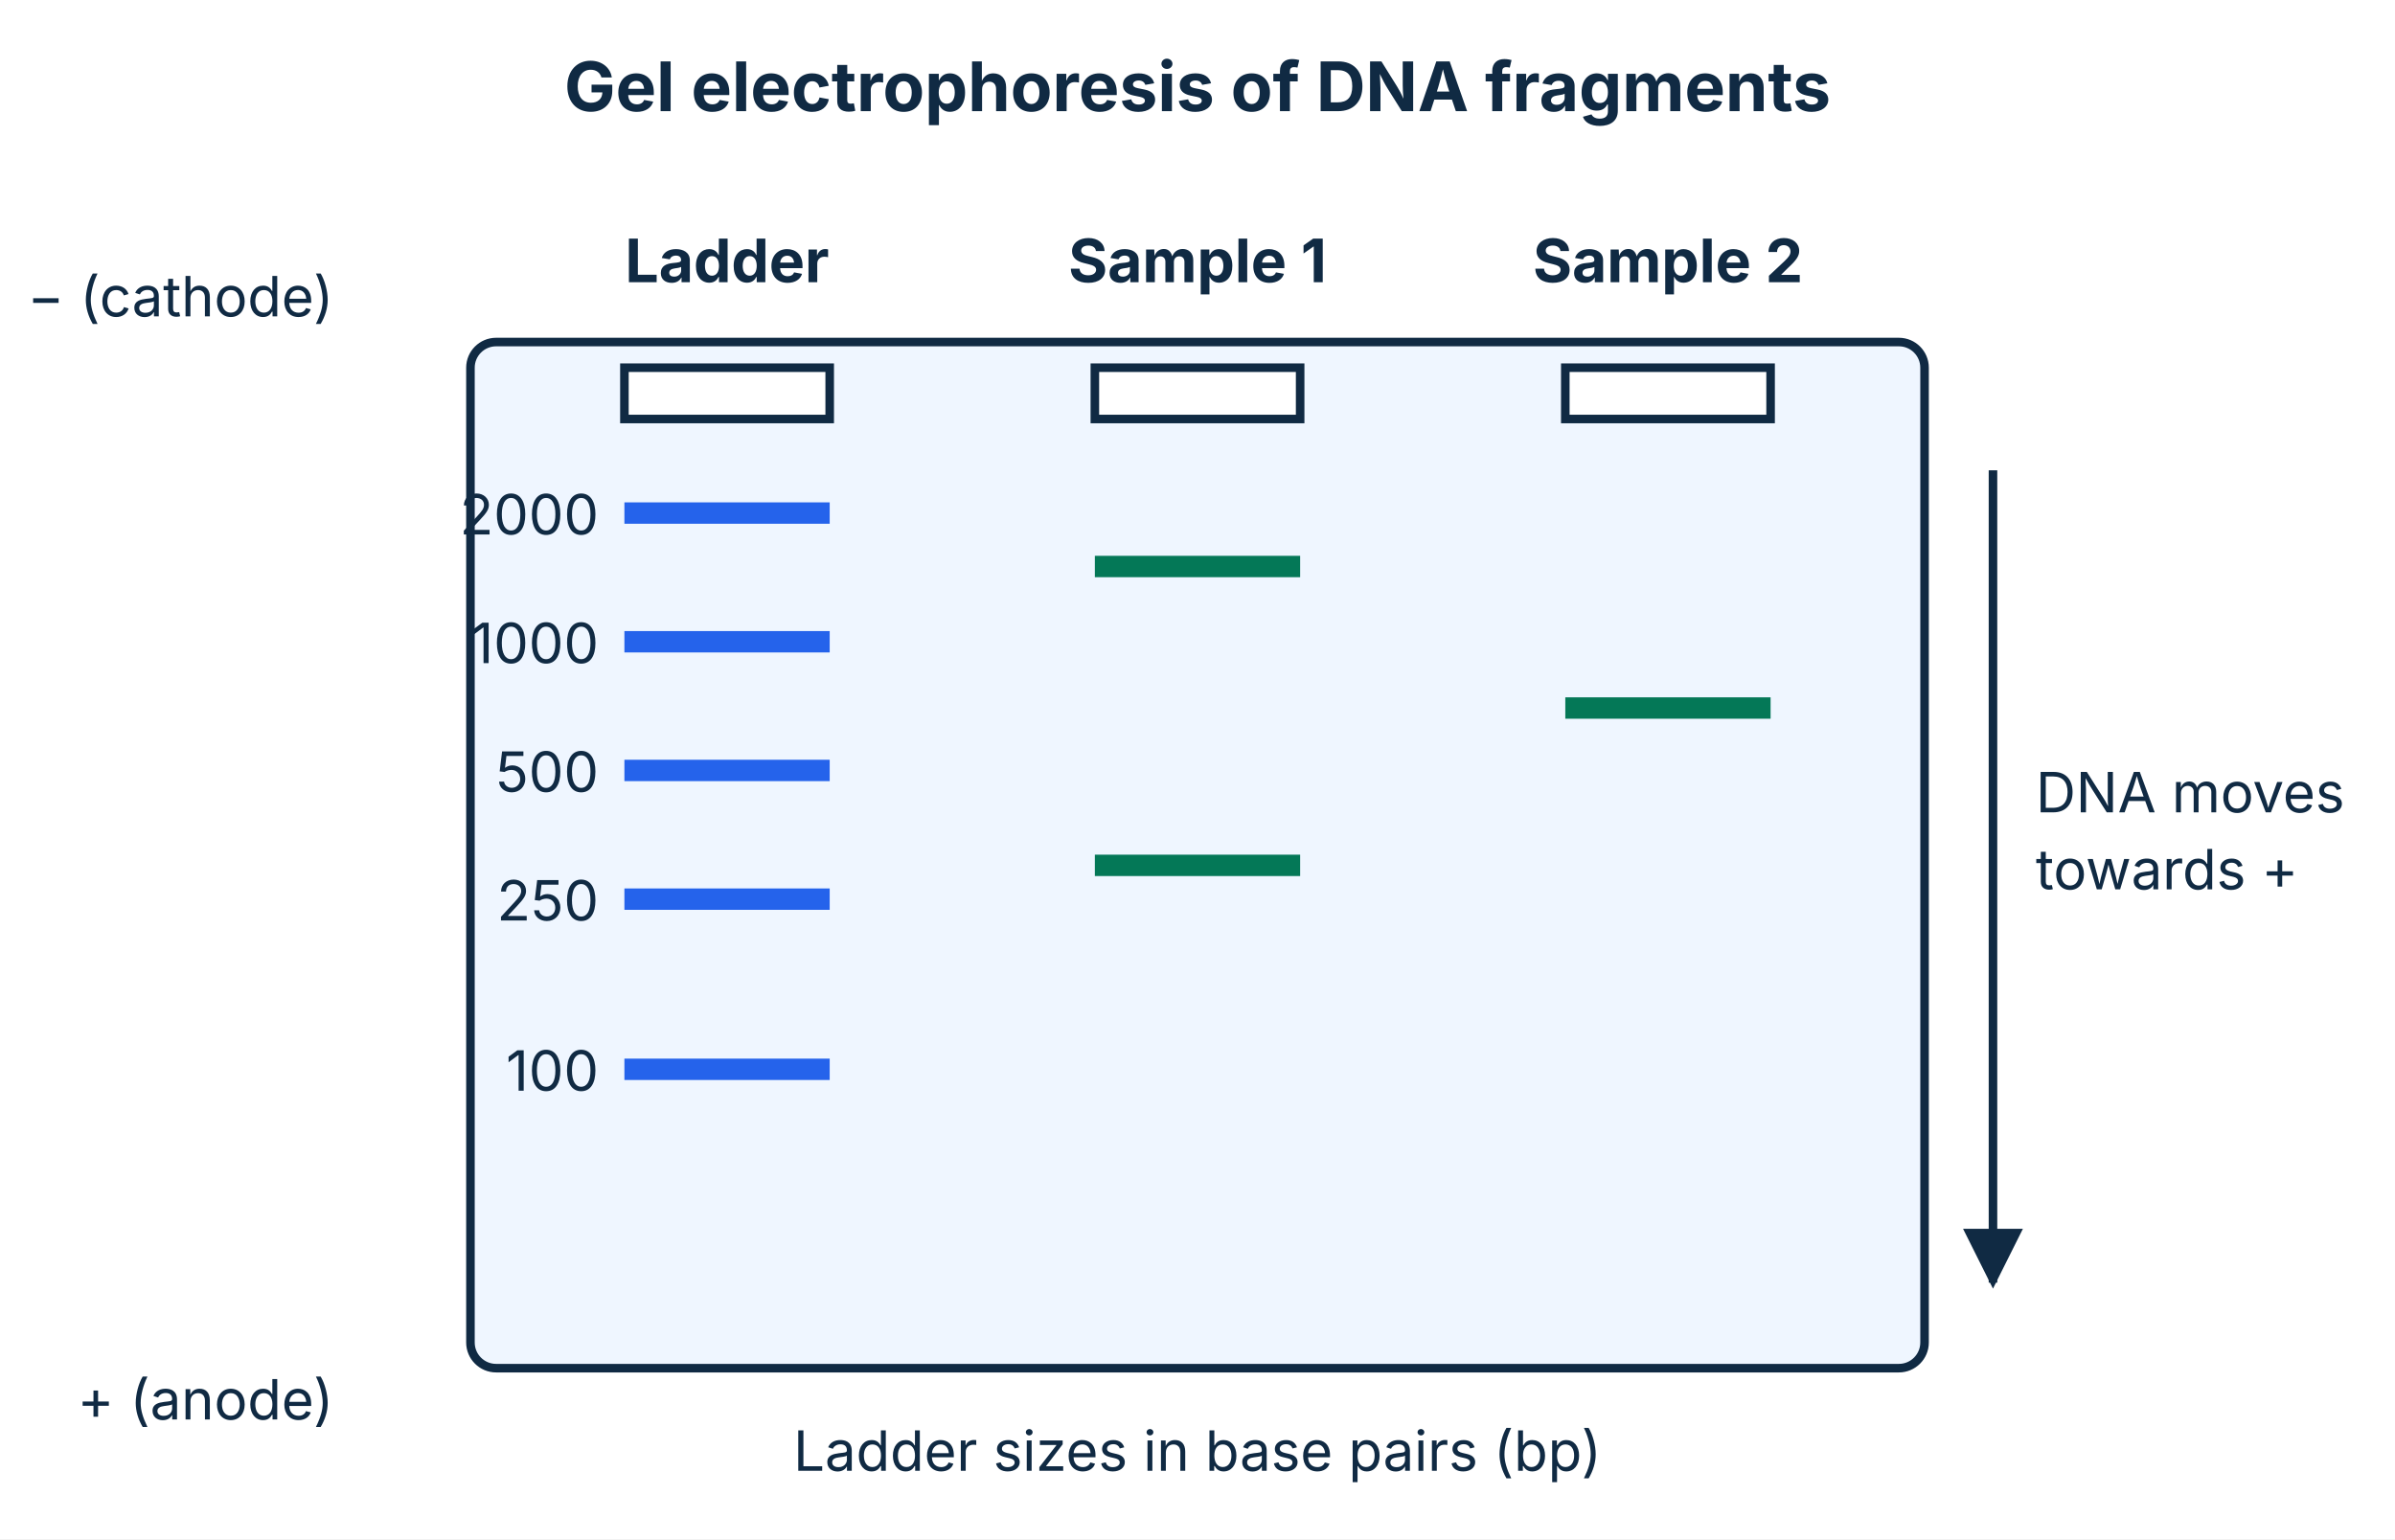
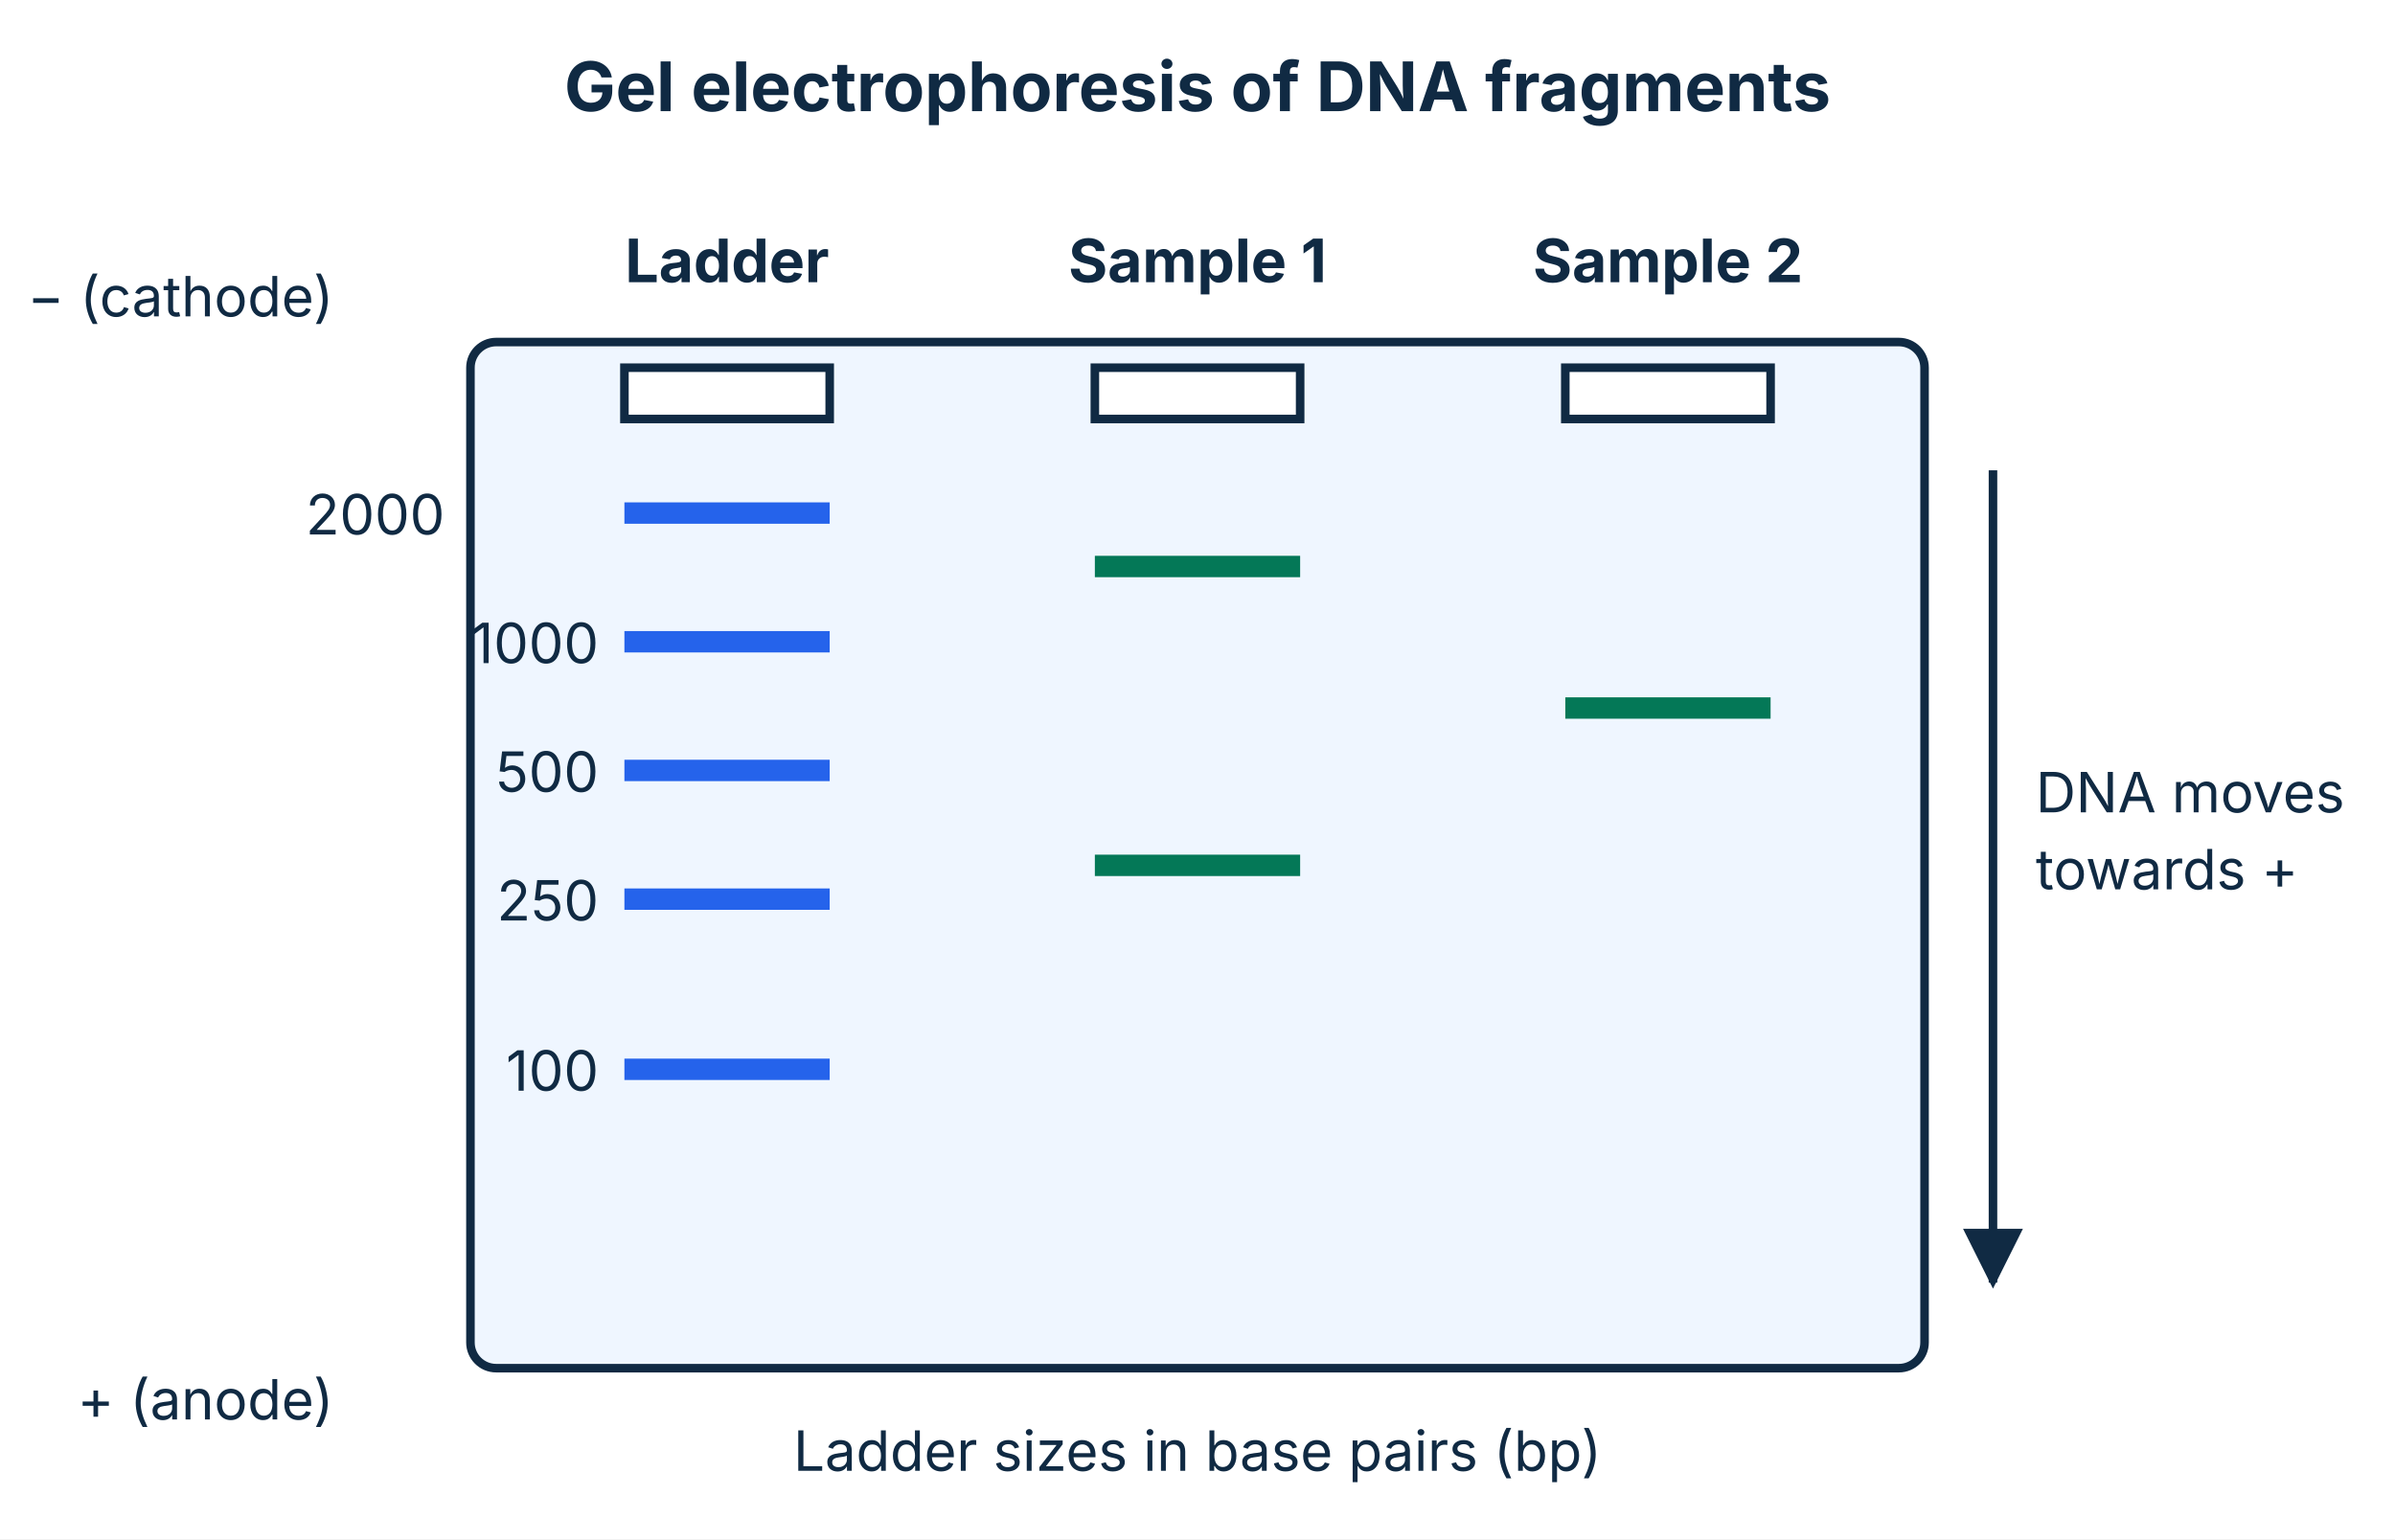
<svg xmlns="http://www.w3.org/2000/svg" viewBox="0 0 560 360" font-family="Inter, Arial, sans-serif" role="img">
  <rect x="0" y="0" width="560" height="360" fill="#FFFFFF" />
  <defs>
    <marker id="ah" viewBox="0 0 10 10" refX="9" refY="5" markerWidth="7" markerHeight="7" orient="auto-start-reverse">
      <path d="M0,0 L10,5 L0,10 z" fill="#102A43" />
    </marker>
    <marker id="ab" viewBox="0 0 10 10" refX="9" refY="5" markerWidth="7" markerHeight="7" orient="auto-start-reverse">
      <path d="M0,0 L10,5 L0,10 z" fill="#2563EB" />
    </marker>
    <marker id="aa" viewBox="0 0 10 10" refX="9" refY="5" markerWidth="7" markerHeight="7" orient="auto-start-reverse">
      <path d="M0,0 L10,5 L0,10 z" fill="#B45309" />
    </marker>
  </defs>
  <text x="280" y="26" font-size="16" text-anchor="middle" fill="#102A43" font-weight="700">Gel electrophoresis of DNA fragments</text>
  <rect x="110" y="80" width="340" height="240" rx="6" fill="#EFF6FF" stroke="#102A43" stroke-width="2" />
  <text x="78" y="74" font-size="13" text-anchor="end" fill="#102A43" font-weight="400">− (cathode)</text>
  <text x="78" y="332" font-size="13" text-anchor="end" fill="#102A43" font-weight="400">+ (anode)</text>
  <rect x="146" y="86" width="48" height="12" rx="0" fill="#FFFFFF" stroke="#102A43" stroke-width="2" />
  <text x="170" y="66" font-size="14" text-anchor="middle" fill="#102A43" font-weight="700">Ladder</text>
  <rect x="256" y="86" width="48" height="12" rx="0" fill="#FFFFFF" stroke="#102A43" stroke-width="2" />
  <text x="280" y="66" font-size="14" text-anchor="middle" fill="#102A43" font-weight="700">Sample 1</text>
  <rect x="366" y="86" width="48" height="12" rx="0" fill="#FFFFFF" stroke="#102A43" stroke-width="2" />
  <text x="390" y="66" font-size="14" text-anchor="middle" fill="#102A43" font-weight="700">Sample 2</text>
  <line x1="146" y1="120" x2="194" y2="120" stroke="#2563EB" stroke-width="5" />
-   <text x="140" y="125" font-size="13" text-anchor="end" fill="#102A43" font-weight="400">2000</text>
+   <text x="104" y="125" font-size="13" text-anchor="end" fill="#102A43" font-weight="400">2000</text>
  <line x1="146" y1="150.1" x2="194" y2="150.1" stroke="#2563EB" stroke-width="5" />
  <text x="140" y="155.1" font-size="13" text-anchor="end" fill="#102A43" font-weight="400">1000</text>
  <line x1="146" y1="180.2" x2="194" y2="180.2" stroke="#2563EB" stroke-width="5" />
  <text x="140" y="185.2" font-size="13" text-anchor="end" fill="#102A43" font-weight="400">500</text>
  <line x1="146" y1="210.3" x2="194" y2="210.3" stroke="#2563EB" stroke-width="5" />
  <text x="140" y="215.3" font-size="13" text-anchor="end" fill="#102A43" font-weight="400">250</text>
  <line x1="146" y1="250.1" x2="194" y2="250.1" stroke="#2563EB" stroke-width="5" />
  <text x="140" y="255.1" font-size="13" text-anchor="end" fill="#102A43" font-weight="400">100</text>
  <line x1="256" y1="132.5" x2="304" y2="132.5" stroke="#047857" stroke-width="5" />
  <line x1="256" y1="202.4" x2="304" y2="202.4" stroke="#047857" stroke-width="5" />
  <line x1="366" y1="165.6" x2="414" y2="165.6" stroke="#047857" stroke-width="5" />
  <line x1="466" y1="110" x2="466" y2="300" stroke="#102A43" stroke-width="2" marker-end="url(#ah)" />
  <text x="476" y="190" font-size="13" text-anchor="start" fill="#102A43" font-weight="400">DNA moves</text>
  <text x="476" y="208" font-size="13" text-anchor="start" fill="#102A43" font-weight="400">towards +</text>
  <text x="280" y="344" font-size="13" text-anchor="middle" fill="#102A43" font-weight="400">Ladder sizes in base pairs (bp)</text>
</svg>
